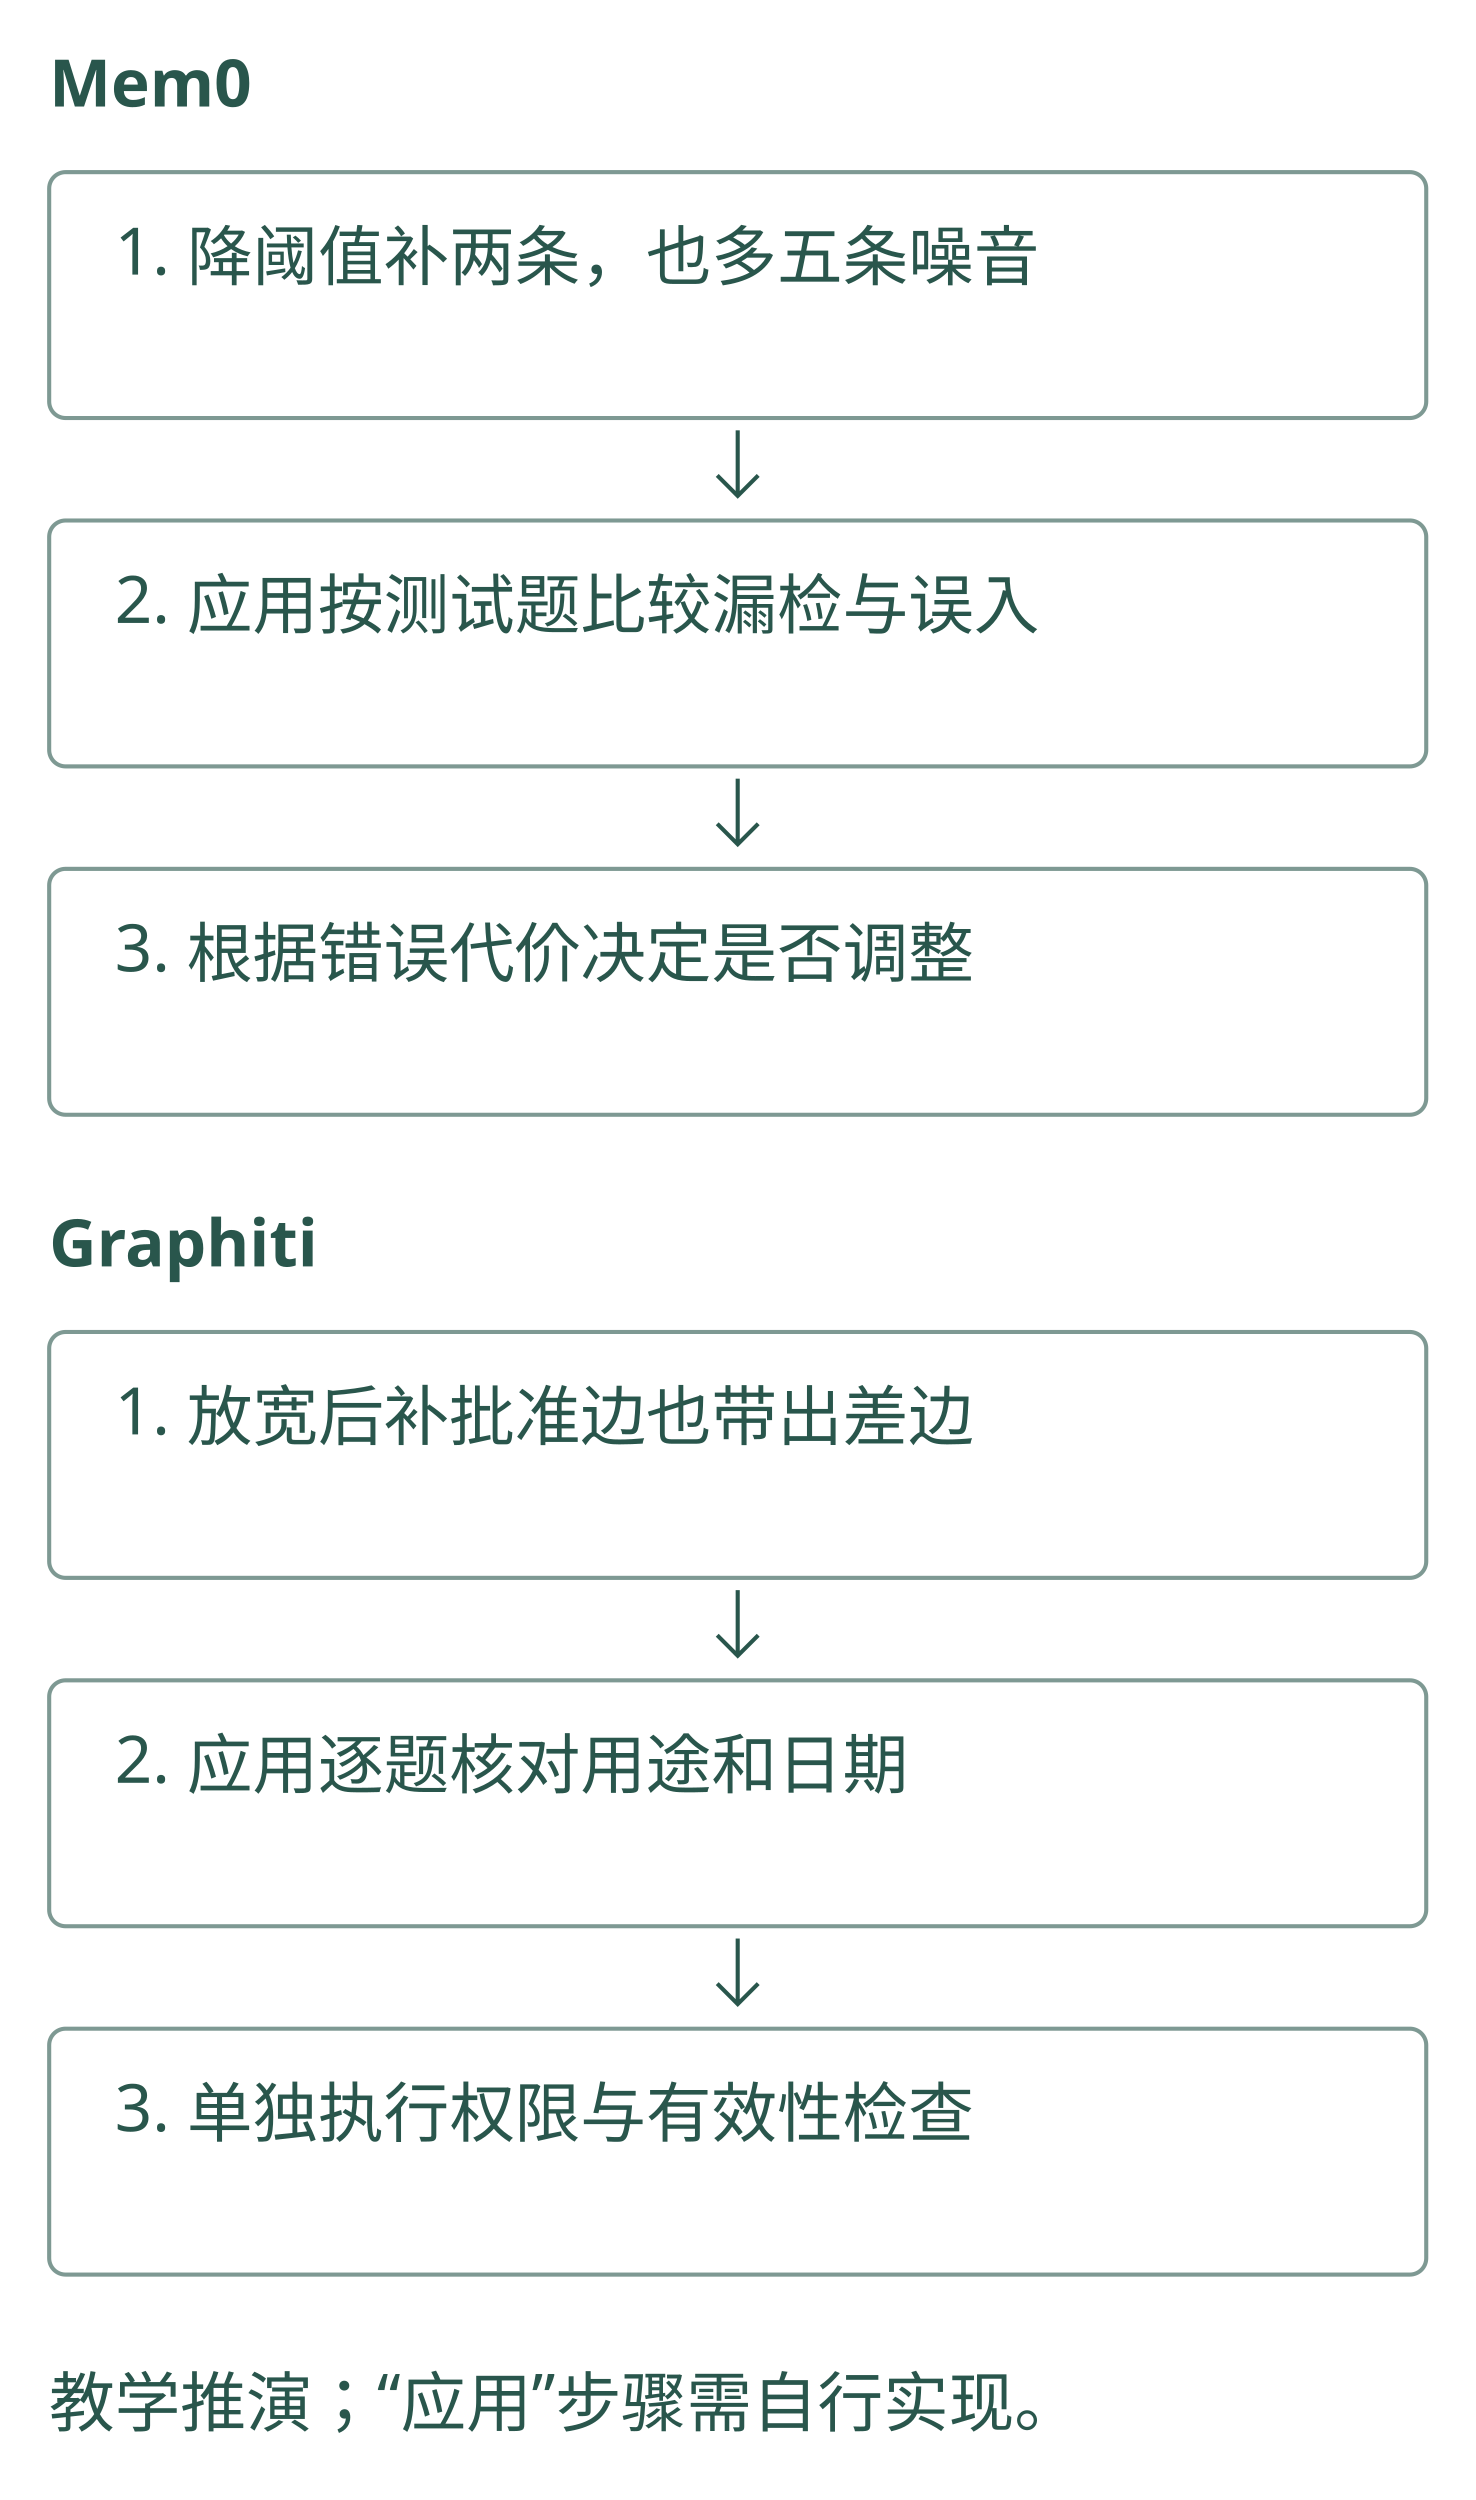
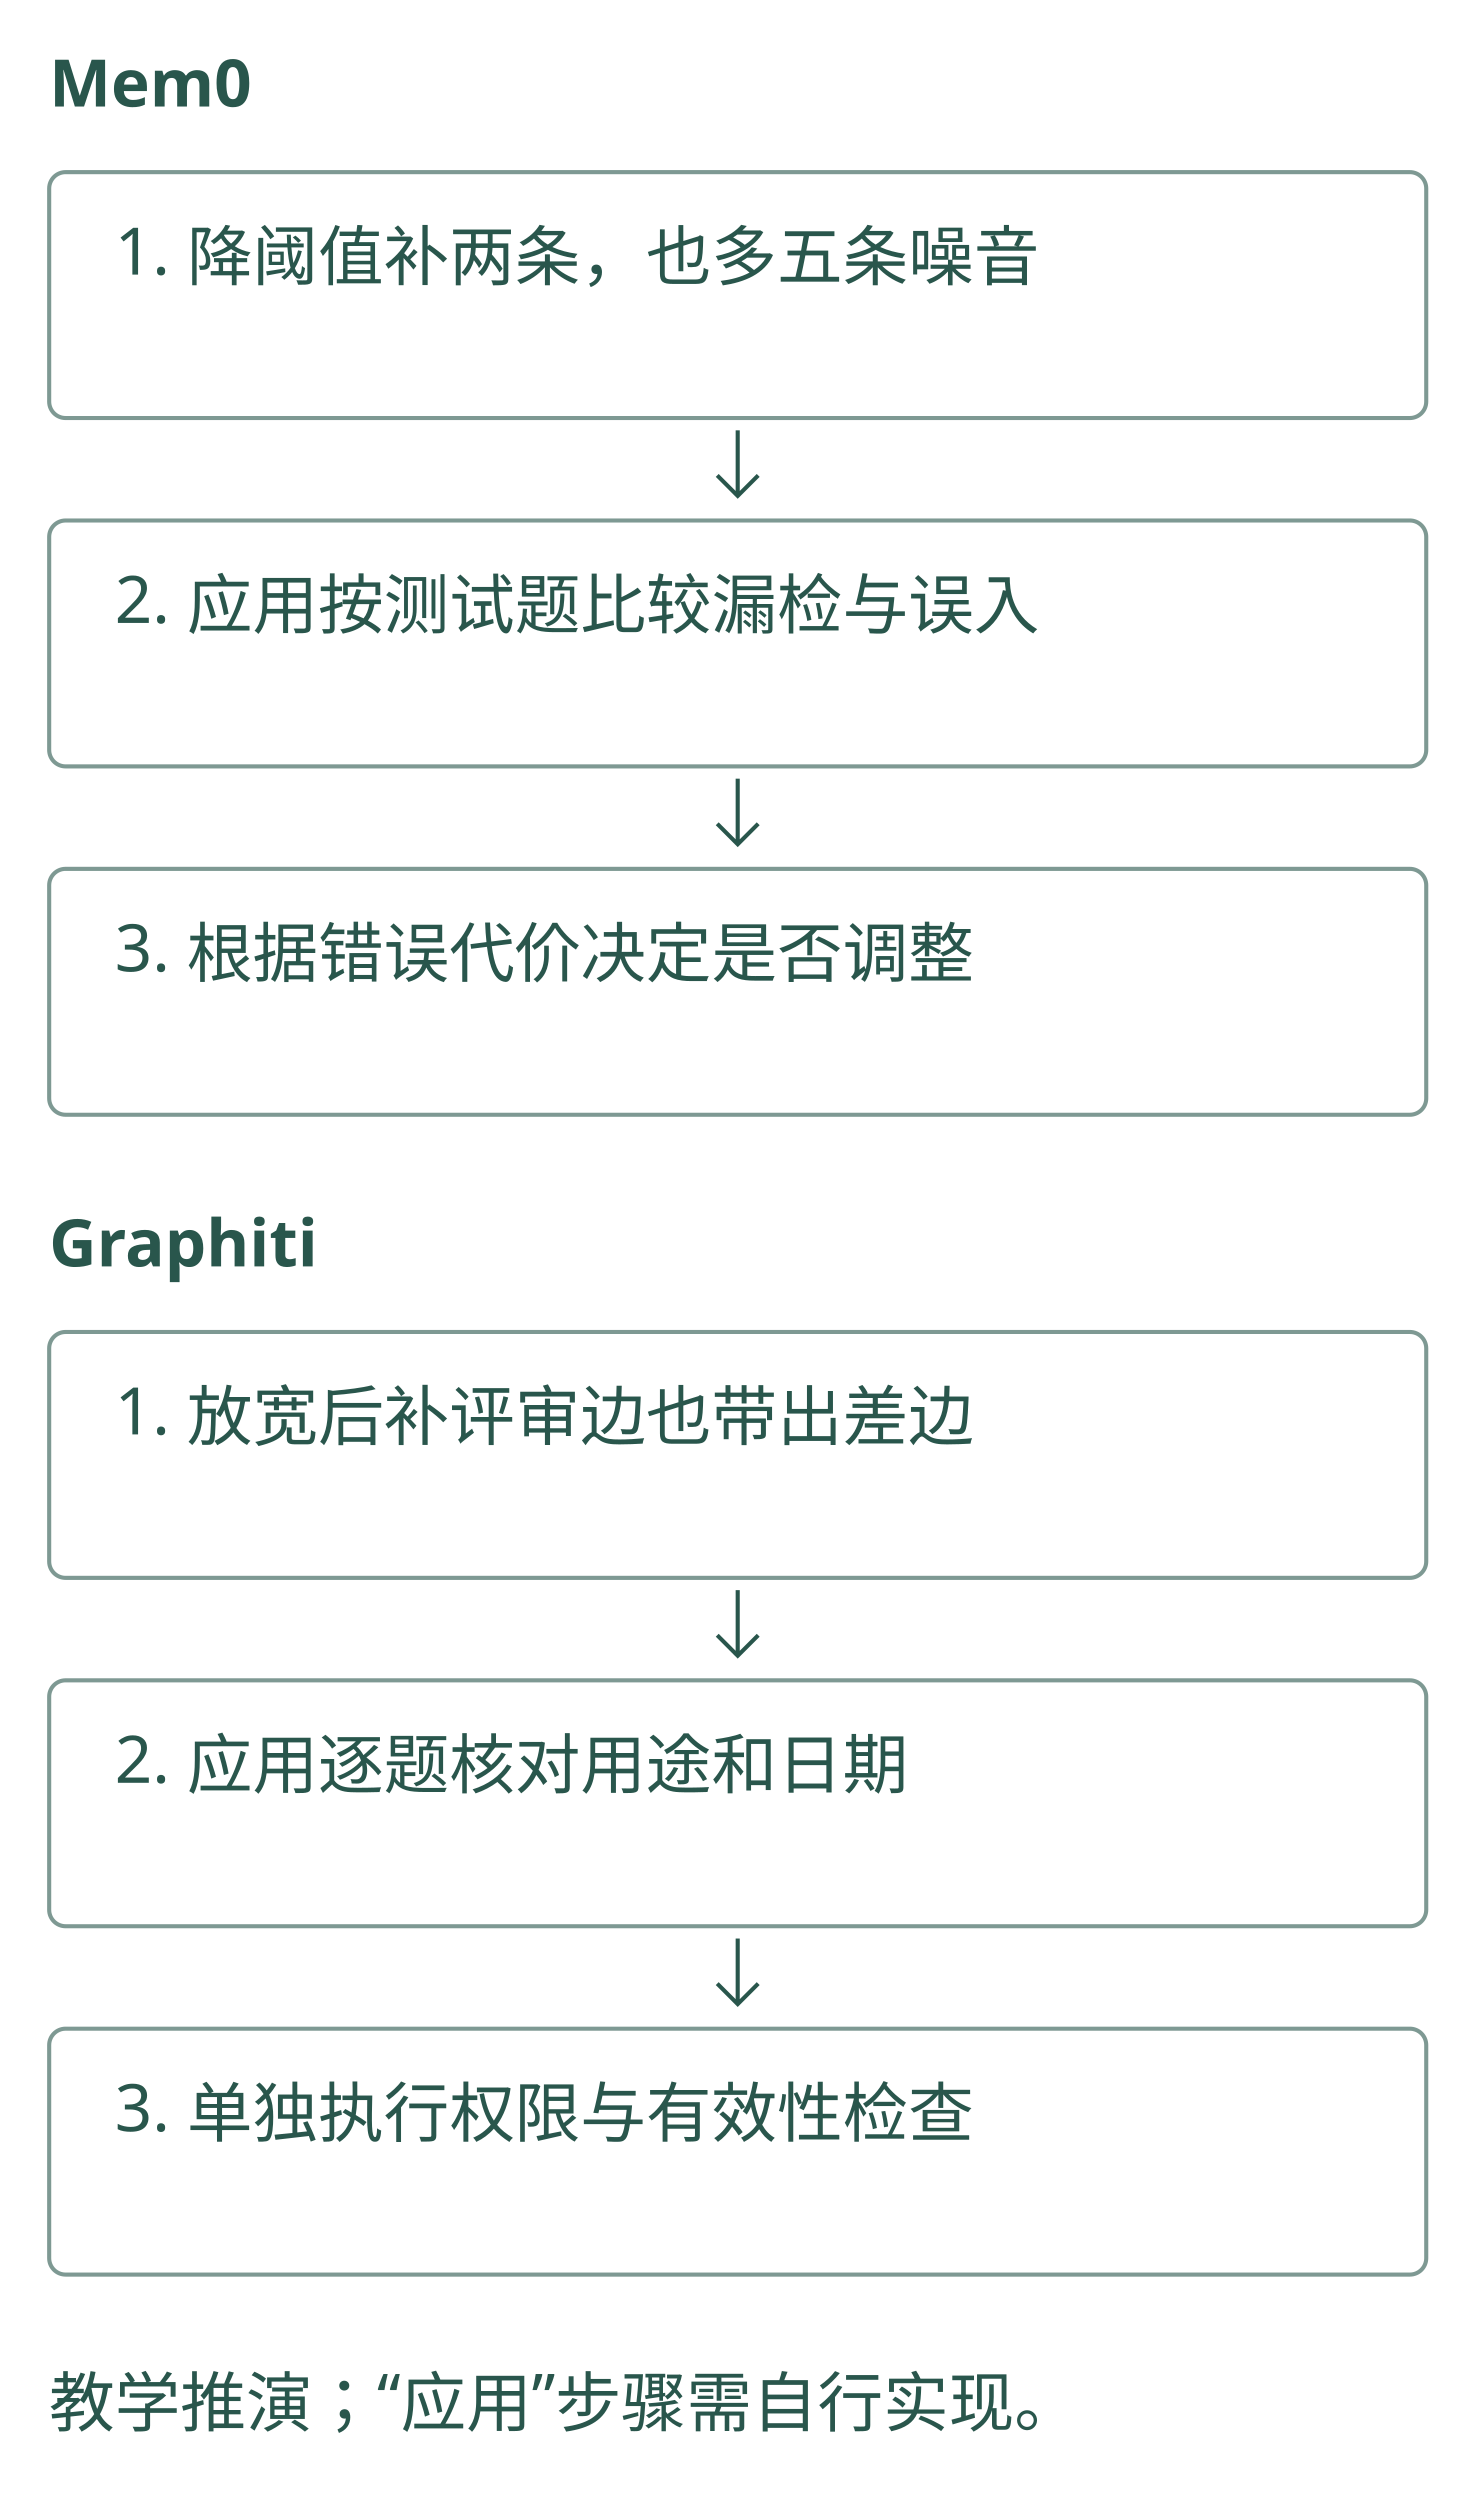
<svg xmlns="http://www.w3.org/2000/svg" viewBox="0 0 360 610" role="img" aria-labelledby="title desc">
  <style>svg{color:#29564c;font-family:system-ui,sans-serif}text{fill:currentColor;font-size:16px}rect{stroke-opacity:.6}@media(prefers-color-scheme:dark){svg{color:#87b7a8}}</style>
  <text x="12" y="26" font-weight="600">Mem0</text>
  <rect x="12" y="42" width="336" height="60" rx="4" fill="none" stroke="currentColor" />
  <text x="28" y="67">1. 降阈值补两条，也多五条噪音</text>
  <path d="M180 105v16m-5-5 5 5 5-5" fill="none" stroke="currentColor" />
  <rect x="12" y="127" width="336" height="60" rx="4" fill="none" stroke="currentColor" />
  <text x="28" y="152">2. 应用按测试题比较漏检与误入</text>
  <path d="M180 190v16m-5-5 5 5 5-5" fill="none" stroke="currentColor" />
  <rect x="12" y="212" width="336" height="60" rx="4" fill="none" stroke="currentColor" />
  <text x="28" y="237">3. 根据错误代价决定是否调整</text>
  <text x="12" y="309" font-weight="600">Graphiti</text>
  <rect x="12" y="325" width="336" height="60" rx="4" fill="none" stroke="currentColor" />
-   <text x="28" y="350">1. 放宽后补批准边也带出差边</text>
+   <text x="28" y="350">1. 放宽后补评审边也带出差边</text>
  <path d="M180 388v16m-5-5 5 5 5-5" fill="none" stroke="currentColor" />
  <rect x="12" y="410" width="336" height="60" rx="4" fill="none" stroke="currentColor" />
  <text x="28" y="435">2. 应用逐题核对用途和日期</text>
  <path d="M180 473v16m-5-5 5 5 5-5" fill="none" stroke="currentColor" />
  <rect x="12" y="495" width="336" height="60" rx="4" fill="none" stroke="currentColor" />
  <text x="28" y="520">3. 单独执行权限与有效性检查</text>
  <text x="12" y="592" font-size="13">教学推演；“应用”步骤需自行实现。</text>
</svg>
